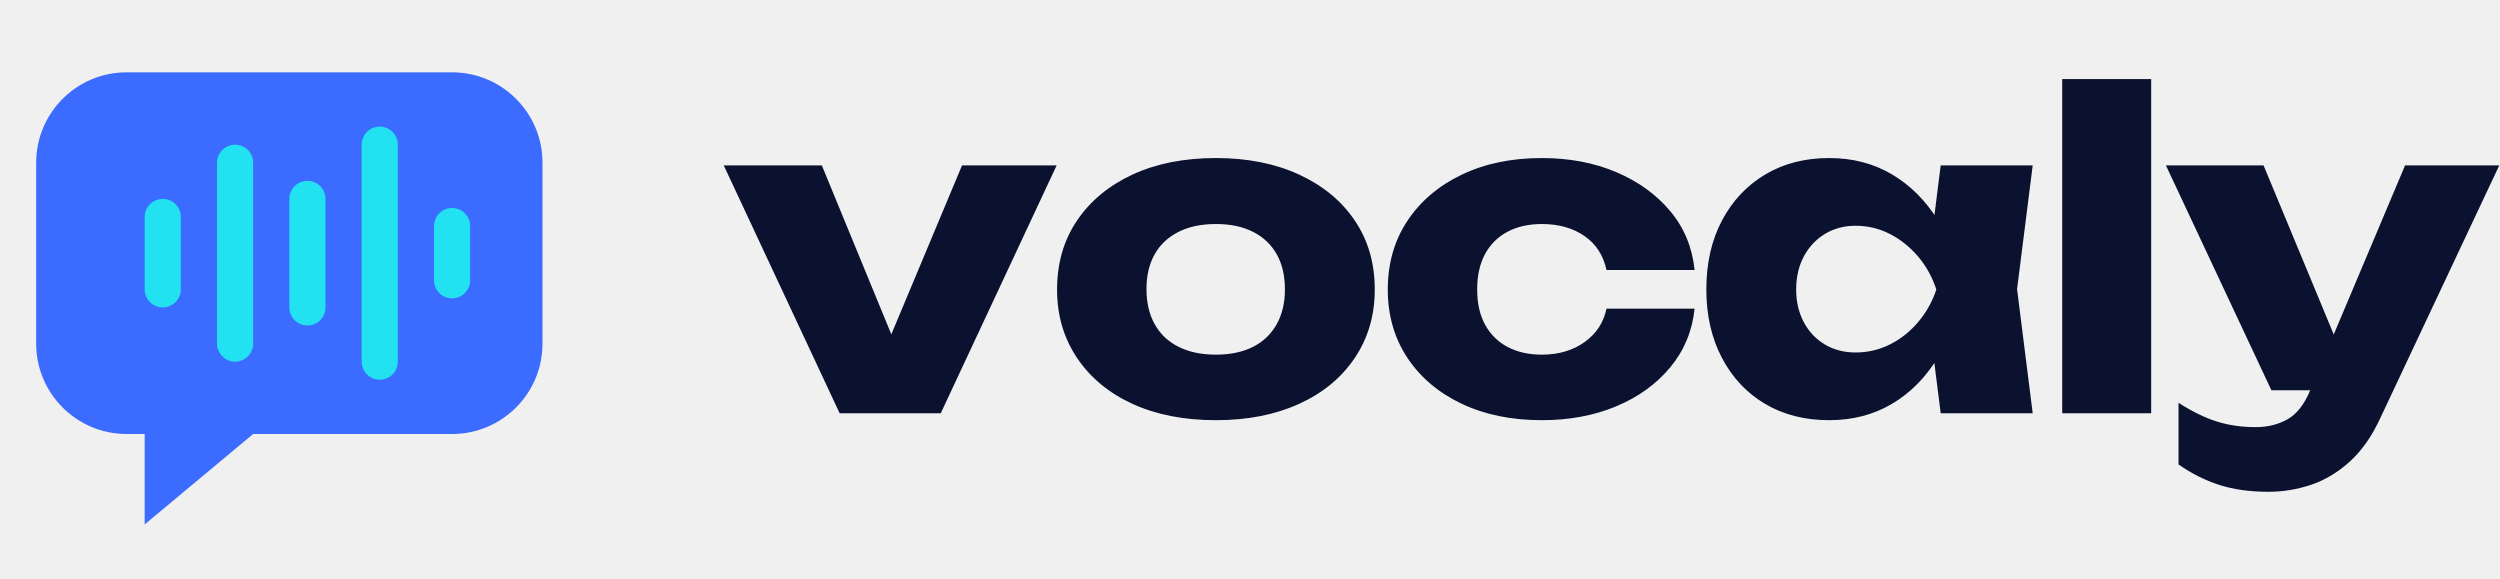
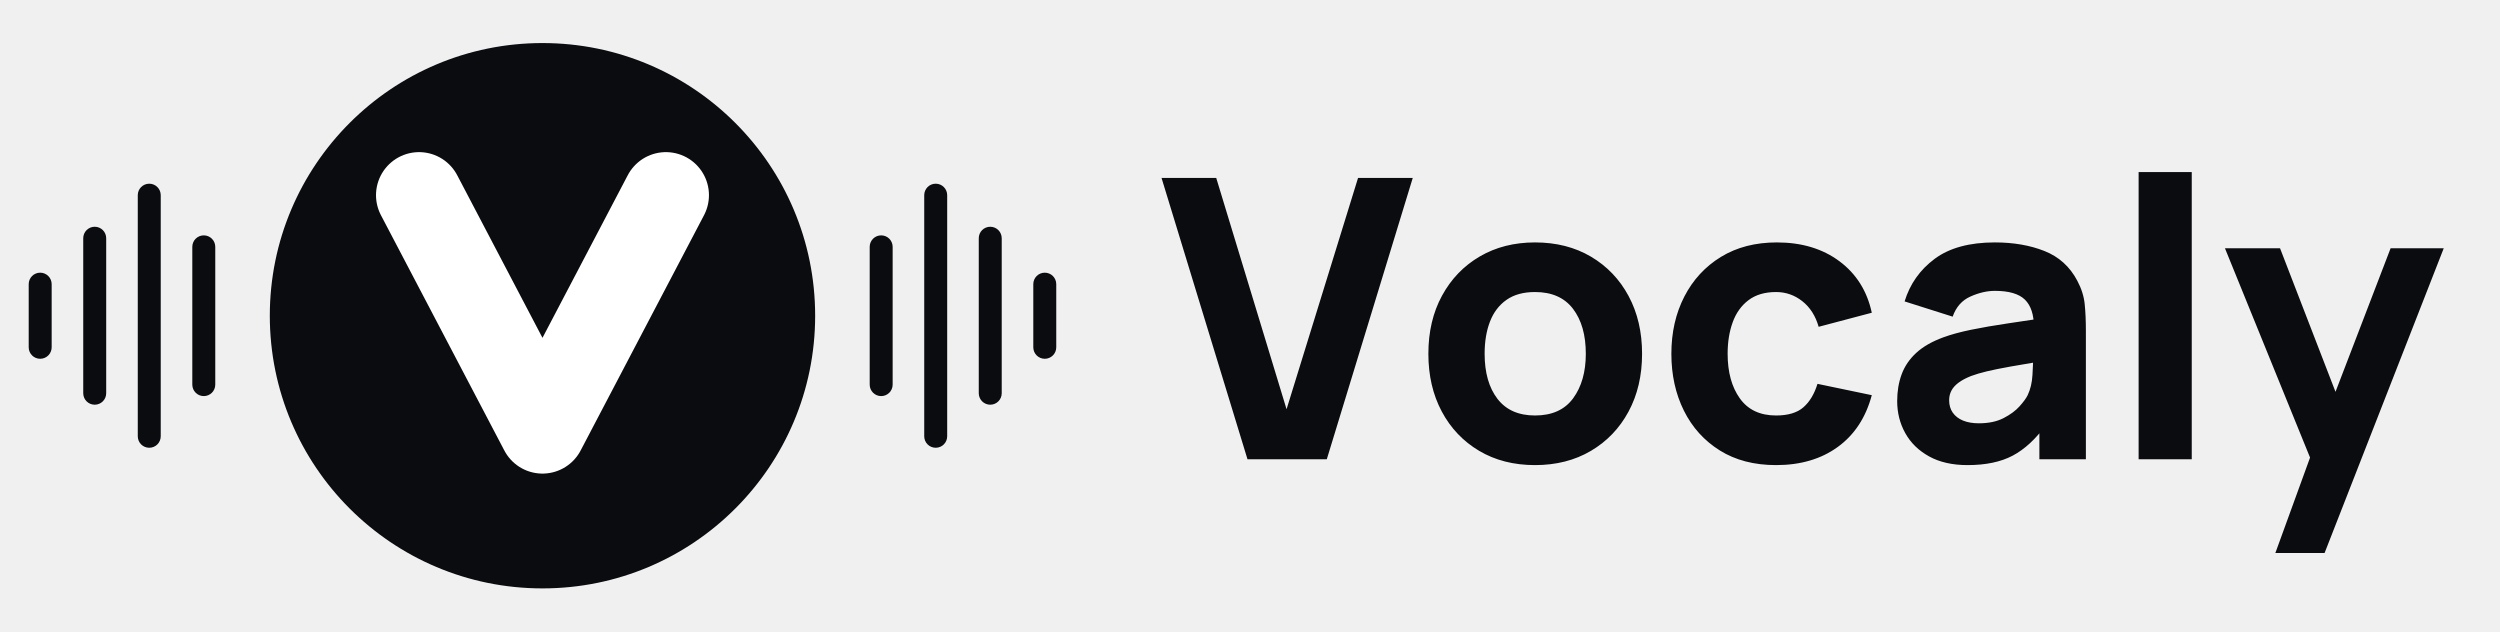
- <svg xmlns="http://www.w3.org/2000/svg" viewBox="0 0 276.5 64">
-   <path d="M14 8h36a10 10 0 0 1 10 10v20a10 10 0 0 1-10 10H28l-12 10v-10h-2A10 10 0 0 1 4 38V18A10 10 0 0 1 14 8z" fill="#3B6BFF" />
-   <g stroke="#22E1F0" stroke-width="4" stroke-linecap="round">
-     <line x1="18" y1="24" x2="18" y2="32" />
-     <line x1="26" y1="18" x2="26" y2="38" />
-     <line x1="34" y1="22" x2="34" y2="34" />
-     <line x1="42" y1="16" x2="42" y2="40" />
-     <line x1="50" y1="25" x2="50" y2="31" />
-   </g>
-   <path transform="translate(80 45.704) scale(0.048)" d="M422 -97 352 -98 550 -571H768L501 0H268L1 -571H227Z M1135.0 16Q1025.0 16 943.0 -21.5Q861.0 -59 815.0 -127.5Q769.0 -196 769.0 -285Q769.0 -376 815.0 -444.0Q861.0 -512 943.0 -550.0Q1025.0 -588 1135.0 -588Q1244.0 -588 1326.5 -550.0Q1409.0 -512 1455.0 -444.0Q1501.0 -376 1501.0 -285Q1501.0 -196 1455.0 -127.5Q1409.0 -59 1326.5 -21.5Q1244.0 16 1135.0 16ZM1135.0 -135Q1185.0 -135 1220.5 -153.0Q1256.0 -171 1275.0 -205.0Q1294.0 -239 1294.0 -285Q1294.0 -333 1275.0 -366.5Q1256.0 -400 1220.5 -418.0Q1185.0 -436 1135.0 -436Q1085.0 -436 1049.0 -418.0Q1013.0 -400 994.0 -366.5Q975.0 -333 975.0 -286Q975.0 -239 994.0 -205.0Q1013.0 -171 1049.0 -153.0Q1085.0 -135 1135.0 -135Z M2238.0 -241Q2230.0 -164 2182.0 -106.0Q2134.0 -48 2057.5 -16.0Q1981.0 16 1886.0 16Q1781.0 16 1701.0 -22.0Q1621.0 -60 1576.0 -128.0Q1531.0 -196 1531.0 -285Q1531.0 -375 1576.0 -443.0Q1621.0 -511 1701.0 -549.5Q1781.0 -588 1886.0 -588Q1981.0 -588 2057.5 -555.5Q2134.0 -523 2182.0 -465.5Q2230.0 -408 2238.0 -330H2035.0Q2024.0 -381 1984.0 -408.5Q1944.0 -436 1886.0 -436Q1841.0 -436 1807.5 -418.5Q1774.0 -401 1755.5 -367.5Q1737.0 -334 1737.0 -285Q1737.0 -237 1755.5 -203.5Q1774.0 -170 1807.5 -152.5Q1841.0 -135 1886.0 -135Q1944.0 -135 1984.5 -164.0Q2025.0 -193 2035.0 -241Z M2805.0 0 2779.0 -206 2806.0 -285 2779.0 -364 2805.0 -571H3017.0L2981.0 -286L3017.0 0ZM2853.0 -285Q2839.0 -195 2797.5 -127.0Q2756.0 -59 2692.5 -21.5Q2629.0 16 2548.0 16Q2464.0 16 2400.5 -21.5Q2337.0 -59 2301.0 -127.5Q2265.0 -196 2265.0 -285Q2265.0 -376 2301.0 -444.0Q2337.0 -512 2400.5 -550.0Q2464.0 -588 2548.0 -588Q2629.0 -588 2692.5 -550.5Q2756.0 -513 2798.0 -445.5Q2840.0 -378 2853.0 -285ZM2472.0 -285Q2472.0 -243 2489.5 -210.0Q2507.0 -177 2538.0 -158.5Q2569.0 -140 2609.0 -140Q2651.0 -140 2688.0 -158.5Q2725.0 -177 2753.0 -210.0Q2781.0 -243 2795.0 -285Q2781.0 -328 2753.0 -361.0Q2725.0 -394 2688.0 -413.0Q2651.0 -432 2609.0 -432Q2569.0 -432 2538.0 -413.0Q2507.0 -394 2489.5 -361.0Q2472.0 -328 2472.0 -285Z M3085.0 -770H3290.0V0H3085.0Z M3560.0 181Q3497.0 181 3448.0 165.5Q3399.0 150 3353.0 118V-24Q3400.0 6 3441.0 19.0Q3482.0 32 3531.0 32Q3572.0 32 3604.0 14.0Q3636.0 -4 3656.0 -52L3875.0 -571H4092.0L3818.0 11Q3789.0 74 3747.5 111.5Q3706.0 149 3658.0 165.0Q3610.0 181 3560.0 181ZM3567.0 -53 3324.0 -571H3549.0L3764.0 -53Z" fill="#0A1230" />
+ <svg xmlns="http://www.w3.org/2000/svg" viewBox="101 60 871 220">
+   <rect x="168" y="142.0" width="8" height="56" rx="4" fill="#0B0C10" />
+   <rect x="404" y="142.0" width="8" height="56" rx="4" fill="#0B0C10" />
+   <rect x="149" y="124.0" width="8" height="92" rx="4" fill="#0B0C10" />
+   <rect x="423" y="124.0" width="8" height="92" rx="4" fill="#0B0C10" />
+   <rect x="130" y="139.0" width="8" height="62" rx="4" fill="#0B0C10" />
+   <rect x="442" y="139.0" width="8" height="62" rx="4" fill="#0B0C10" />
+   <rect x="111" y="155.0" width="8" height="30" rx="4" fill="#0B0C10" />
+   <rect x="461" y="155.0" width="8" height="30" rx="4" fill="#0B0C10" />
+   <circle cx="290" cy="170" r="95" fill="#0B0C10" />
+   <polyline points="247,128 290,210 333,128" fill="none" stroke="#FFFFFF" stroke-width="30" stroke-linecap="round" stroke-linejoin="round" />
+   <path d="M535.625 220.0 505.681 122H524.736L549.236 202.578L574.144 122H593.2L563.256 220.0ZM635.803 222.042Q624.71 222.042 616.339 217.074Q607.968 212.106 603.306 203.36Q598.644 194.615 598.644 183.25Q598.644 171.749 603.408 163.003Q608.172 154.258 616.543 149.358Q624.914 144.458 635.803 144.458Q646.896 144.458 655.301 149.426Q663.706 154.394 668.401 163.14Q673.097 171.885 673.097 183.25Q673.097 194.683 668.367 203.428Q663.638 212.174 655.233 217.108Q646.828 222.042 635.803 222.042ZM635.803 204.756Q644.718 204.756 649.108 198.733Q653.497 192.71 653.497 183.25Q653.497 173.45 649.04 167.597Q644.582 161.744 635.803 161.744Q629.746 161.744 625.867 164.467Q621.988 167.189 620.116 172.021Q618.244 176.853 618.244 183.25Q618.244 193.118 622.702 198.937Q627.16 204.756 635.803 204.756ZM719.783 222.042Q708.35 222.042 700.183 216.938Q692.017 211.833 687.661 203.054Q683.306 194.275 683.306 183.25Q683.306 172.089 687.831 163.31Q692.357 154.531 700.592 149.494Q708.826 144.458 720.056 144.458Q733.054 144.458 741.867 151.026Q750.681 157.593 753.131 168.958L734.619 173.858Q732.986 168.142 728.937 164.943Q724.887 161.744 719.783 161.744Q713.931 161.744 710.188 164.569Q706.444 167.393 704.675 172.259Q702.906 177.125 702.906 183.25Q702.906 192.846 707.159 198.801Q711.413 204.756 719.783 204.756Q726.044 204.756 729.311 201.897Q732.578 199.039 734.211 193.731L753.131 197.678Q750.0 209.383 741.289 215.712Q732.578 222.042 719.783 222.042ZM786.478 222.042Q778.583 222.042 773.105 219.013Q767.626 215.985 764.802 210.915Q761.978 205.844 761.978 199.719Q761.978 194.615 763.543 190.396Q765.108 186.176 768.613 182.944Q772.118 179.711 778.039 177.533Q782.122 176.036 787.771 174.879Q793.419 173.722 800.565 172.667Q807.711 171.613 816.286 170.319L809.617 173.994Q809.617 167.461 806.486 164.399Q803.356 161.336 796.006 161.336Q791.922 161.336 787.499 163.31Q783.075 165.283 781.306 170.319L764.564 165.011Q767.354 155.892 775.044 150.175Q782.735 144.458 796.006 144.458Q805.737 144.458 813.292 147.453Q820.846 150.447 824.725 157.797Q826.903 161.881 827.311 165.964Q827.719 170.047 827.719 175.083V220.0H811.522V204.892L813.836 208.022Q808.46 215.44 802.233 218.741Q796.006 222.042 786.478 222.042ZM790.425 207.478Q795.529 207.478 799.034 205.674Q802.539 203.871 804.615 201.557Q806.69 199.243 807.439 197.678Q808.868 194.683 809.106 190.702Q809.344 186.721 809.344 184.067L814.789 185.428Q806.554 186.789 801.45 187.708Q796.346 188.626 793.215 189.375Q790.085 190.124 787.703 191.008Q784.981 192.097 783.313 193.356Q781.646 194.615 780.863 196.113Q780.081 197.61 780.081 199.447Q780.081 201.965 781.34 203.769Q782.599 205.572 784.912 206.525Q787.226 207.478 790.425 207.478ZM846.094 220.0V119.958H864.606V220.0ZM893.733 252.667 907.889 213.739 908.161 225.172 876.175 146.5H895.367L916.872 202.169H912.517L933.886 146.5H952.397L910.883 252.667Z" fill="#0B0C10" />
</svg>
